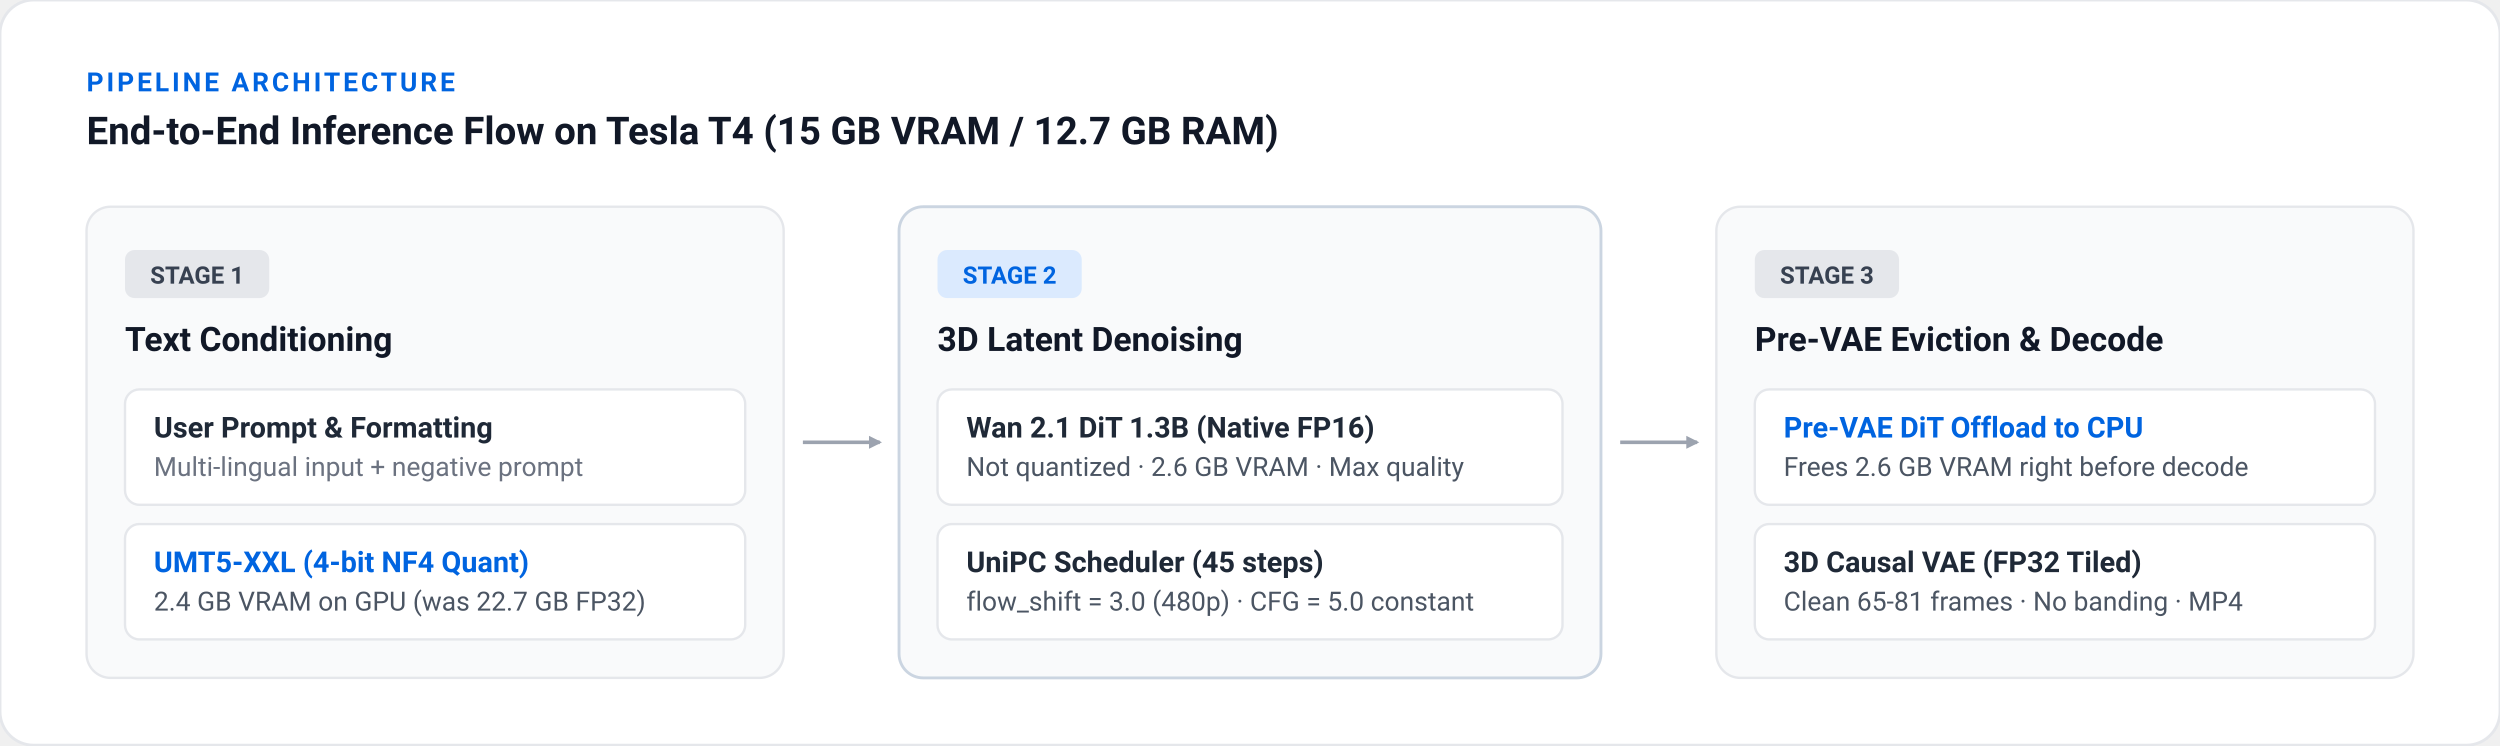
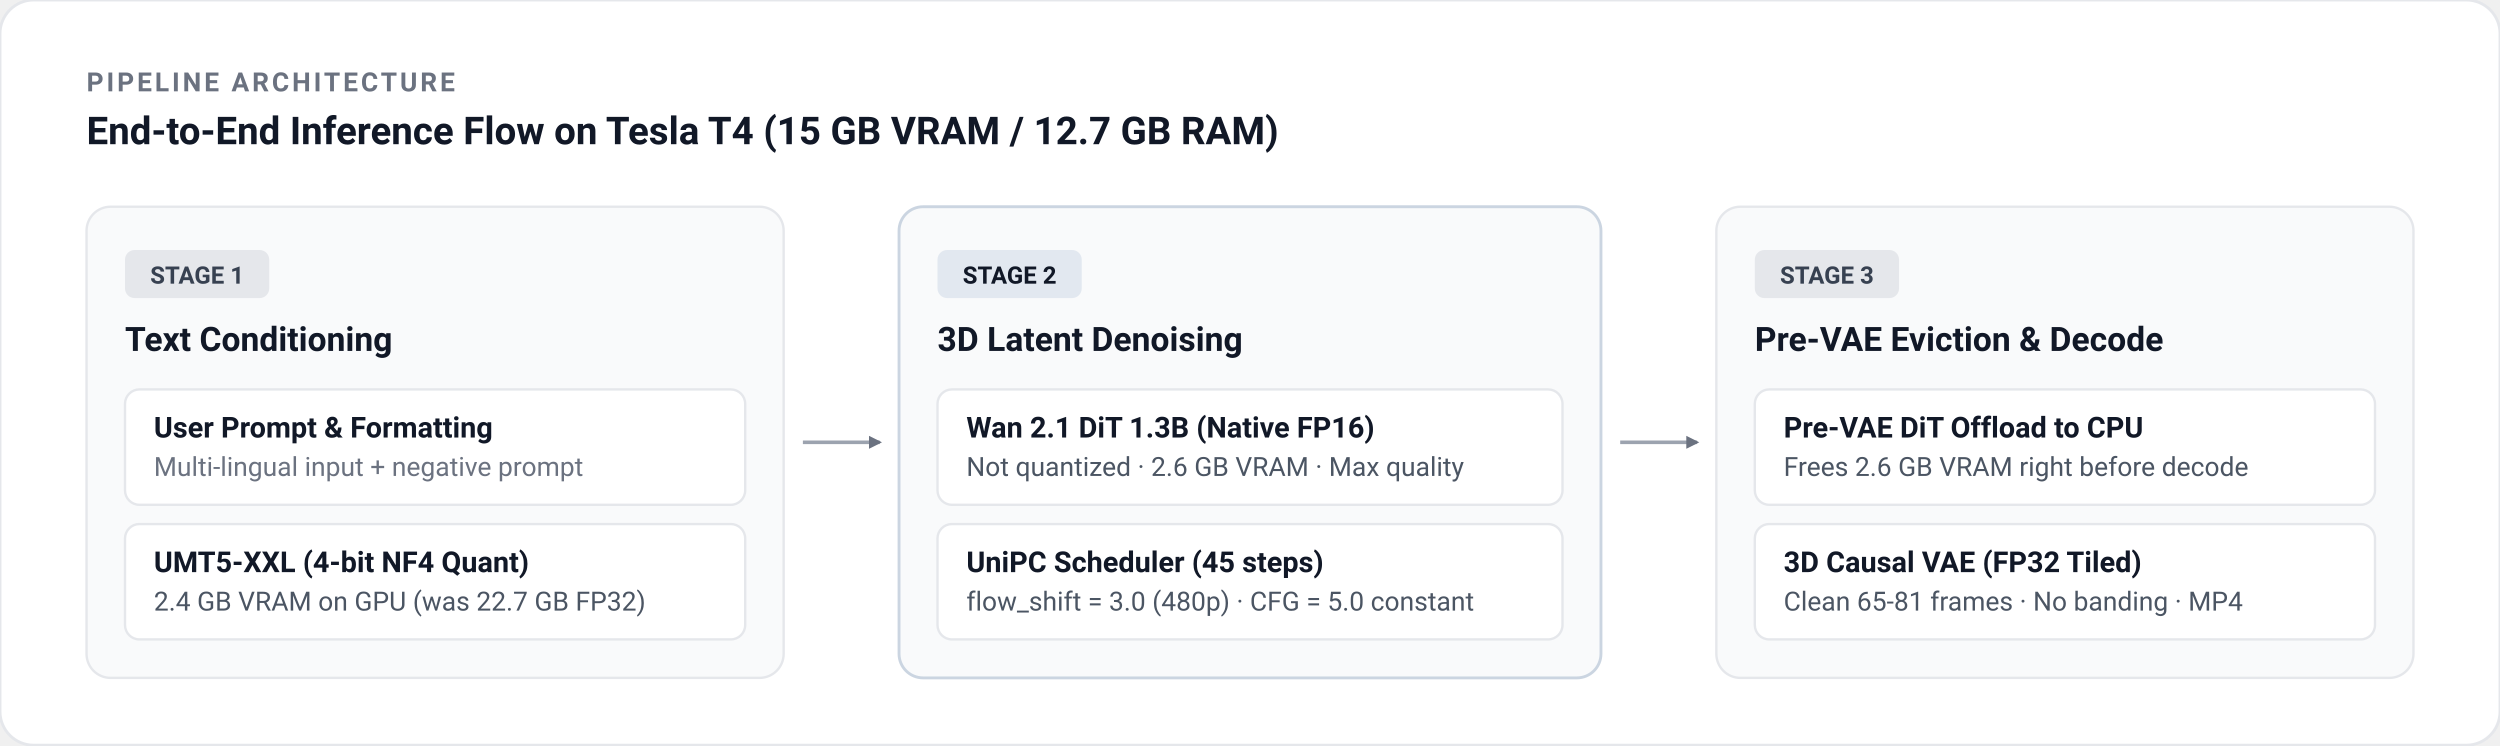
<svg xmlns="http://www.w3.org/2000/svg" viewBox="0 0 1040 310" width="100%" height="100%">
  <defs>
    <marker id="arrow" viewBox="0 0 10 10" refX="6" refY="5" markerWidth="6" markerHeight="6" orient="auto-start-reverse">
-       <path d="M 1 2 L 7 5 L 1 8 z" fill="#9ca3af" />
+       <path d="M 1 2 L 7 5 L 1 8 z" fill="#6b7280" />
    </marker>
  </defs>
  <rect width="1040" height="310" rx="14" fill="#ffffff" stroke="#e5e7eb" stroke-width="1.2" />
-   <text x="36" y="38" font-family="-apple-system, BlinkMacSystemFont, 'Segoe UI', Roboto, sans-serif" font-size="11" font-weight="600" fill="#0064e0" letter-spacing="1.2">PIPELINE ARCHITECTURE</text>
+   <text x="36" y="38" font-family="-apple-system, BlinkMacSystemFont, 'Segoe UI', Roboto, sans-serif" font-size="11" font-weight="600" fill="#6b7280" letter-spacing="1.2">PIPELINE ARCHITECTURE</text>
  <text x="36" y="60" font-family="-apple-system, BlinkMacSystemFont, 'Segoe UI', Roboto, sans-serif" font-size="16" font-weight="600" fill="#111827">End-to-End Inference Flow on Tesla T4 (15 GB VRAM / 12.7 GB RAM)</text>
  <rect x="36" y="86" width="290" height="196" rx="10" fill="#f9fafb" stroke="#e5e7eb" stroke-width="1" />
  <rect x="52" y="104" width="60" height="20" rx="4" fill="#e5e7eb" />
  <text x="82" y="118" text-anchor="middle" font-family="-apple-system, BlinkMacSystemFont, 'Segoe UI', Roboto, sans-serif" font-size="10" font-weight="700" fill="#374151">STAGE 1</text>
  <text x="52" y="146" font-family="-apple-system, BlinkMacSystemFont, 'Segoe UI', Roboto, sans-serif" font-size="14" font-weight="600" fill="#111827">Text Conditioning</text>
  <rect x="52" y="162" width="258" height="48" rx="6" fill="#ffffff" stroke="#e5e7eb" stroke-width="1" />
-   <text x="64" y="182" font-family="-apple-system, BlinkMacSystemFont, 'Segoe UI', Roboto, sans-serif" font-size="12" font-weight="600" fill="#1f2937">User Prompt &amp; Formatting</text>
+   <text x="64" y="182" font-family="-apple-system, BlinkMacSystemFont, 'Segoe UI', Roboto, sans-serif" font-size="12" font-weight="600" fill="#111827">User Prompt &amp; Formatting</text>
  <text x="64" y="198" font-family="-apple-system, BlinkMacSystemFont, 'Segoe UI', Roboto, sans-serif" font-size="11" fill="#6b7280">Multi-lingual input + negative prompt</text>
  <rect x="52" y="218" width="258" height="48" rx="6" fill="#ffffff" stroke="#e5e7eb" stroke-width="1" />
-   <text x="64" y="238" font-family="-apple-system, BlinkMacSystemFont, 'Segoe UI', Roboto, sans-serif" font-size="12" font-weight="600" fill="#0064e0">UMT5-XXL (4-bit NF4 Quant)</text>
+   <text x="64" y="238" font-family="-apple-system, BlinkMacSystemFont, 'Segoe UI', Roboto, sans-serif" font-size="12" font-weight="600" fill="#111827">UMT5-XXL (4-bit NF4 Quant)</text>
  <text x="64" y="254" font-family="-apple-system, BlinkMacSystemFont, 'Segoe UI', Roboto, sans-serif" font-size="11" fill="#4b5563">2.4 GB VRAM on GPU (was 22.7 GB FP32)</text>
  <line x1="334" y1="184" x2="366" y2="184" stroke="#9ca3af" stroke-width="1.5" marker-end="url(#arrow)" />
  <rect x="374" y="86" width="292" height="196" rx="10" fill="#f9fafb" stroke="#cbd5e1" stroke-width="1.2" />
-   <rect x="390" y="104" width="60" height="20" rx="4" fill="#dbeafe" />
-   <text x="420" y="118" text-anchor="middle" font-family="-apple-system, BlinkMacSystemFont, 'Segoe UI', Roboto, sans-serif" font-size="10" font-weight="700" fill="#0064e0">STAGE 2</text>
+   <rect x="390" y="104" width="60" height="20" rx="4" fill="#e2e8f0" />
+   <text x="420" y="118" text-anchor="middle" font-family="-apple-system, BlinkMacSystemFont, 'Segoe UI', Roboto, sans-serif" font-size="10" font-weight="700" fill="#111827">STAGE 2</text>
  <text x="390" y="146" font-family="-apple-system, BlinkMacSystemFont, 'Segoe UI', Roboto, sans-serif" font-size="14" font-weight="600" fill="#111827">3D Latent Denoising</text>
  <rect x="390" y="162" width="260" height="48" rx="6" fill="#ffffff" stroke="#e5e7eb" stroke-width="1" />
-   <text x="402" y="182" font-family="-apple-system, BlinkMacSystemFont, 'Segoe UI', Roboto, sans-serif" font-size="12" font-weight="600" fill="#1f2937">Wan 2.1 DiT 1.3B (Native FP16)</text>
+   <text x="402" y="182" font-family="-apple-system, BlinkMacSystemFont, 'Segoe UI', Roboto, sans-serif" font-size="12" font-weight="600" fill="#111827">Wan 2.1 DiT 1.3B (Native FP16)</text>
  <text x="402" y="198" font-family="-apple-system, BlinkMacSystemFont, 'Segoe UI', Roboto, sans-serif" font-size="11" fill="#4b5563">Not quantized · 2.6 GB VRAM · Max quality</text>
  <rect x="390" y="218" width="260" height="48" rx="6" fill="#ffffff" stroke="#e5e7eb" stroke-width="1" />
-   <text x="402" y="238" font-family="-apple-system, BlinkMacSystemFont, 'Segoe UI', Roboto, sans-serif" font-size="12" font-weight="600" fill="#1f2937">UniPC Scheduler (45 steps)</text>
+   <text x="402" y="238" font-family="-apple-system, BlinkMacSystemFont, 'Segoe UI', Roboto, sans-serif" font-size="12" font-weight="600" fill="#111827">UniPC Scheduler (45 steps)</text>
  <text x="402" y="254" font-family="-apple-system, BlinkMacSystemFont, 'Segoe UI', Roboto, sans-serif" font-size="11" fill="#4b5563">flow_shift = 3.0 (480p) · CFG = 5.0 constant</text>
  <line x1="674" y1="184" x2="706" y2="184" stroke="#9ca3af" stroke-width="1.5" marker-end="url(#arrow)" />
  <rect x="714" y="86" width="290" height="196" rx="10" fill="#f9fafb" stroke="#e5e7eb" stroke-width="1" />
  <rect x="730" y="104" width="60" height="20" rx="4" fill="#e5e7eb" />
  <text x="760" y="118" text-anchor="middle" font-family="-apple-system, BlinkMacSystemFont, 'Segoe UI', Roboto, sans-serif" font-size="10" font-weight="700" fill="#374151">STAGE 3</text>
  <text x="730" y="146" font-family="-apple-system, BlinkMacSystemFont, 'Segoe UI', Roboto, sans-serif" font-size="14" font-weight="600" fill="#111827">Pre-VAE Eviction &amp; Decode</text>
  <rect x="730" y="162" width="258" height="48" rx="6" fill="#ffffff" stroke="#e5e7eb" stroke-width="1" />
-   <text x="742" y="182" font-family="-apple-system, BlinkMacSystemFont, 'Segoe UI', Roboto, sans-serif" font-size="12" font-weight="600" fill="#0064e0">Pre-VAE DiT Offload to CPU</text>
+   <text x="742" y="182" font-family="-apple-system, BlinkMacSystemFont, 'Segoe UI', Roboto, sans-serif" font-size="12" font-weight="600" fill="#111827">Pre-VAE DiT Offload to CPU</text>
  <text x="742" y="198" font-family="-apple-system, BlinkMacSystemFont, 'Segoe UI', Roboto, sans-serif" font-size="11" fill="#4b5563">Frees 2.6 GB VRAM right before decode</text>
  <rect x="730" y="218" width="258" height="48" rx="6" fill="#ffffff" stroke="#e5e7eb" stroke-width="1" />
-   <text x="742" y="238" font-family="-apple-system, BlinkMacSystemFont, 'Segoe UI', Roboto, sans-serif" font-size="12" font-weight="600" fill="#1f2937">3D Causal VAE (FP32 Tiled)</text>
+   <text x="742" y="238" font-family="-apple-system, BlinkMacSystemFont, 'Segoe UI', Roboto, sans-serif" font-size="12" font-weight="600" fill="#111827">3D Causal VAE (FP32 Tiled)</text>
  <text x="742" y="254" font-family="-apple-system, BlinkMacSystemFont, 'Segoe UI', Roboto, sans-serif" font-size="11" fill="#4b5563">Clean 65-81 frames · No banding · MP4</text>
</svg>
